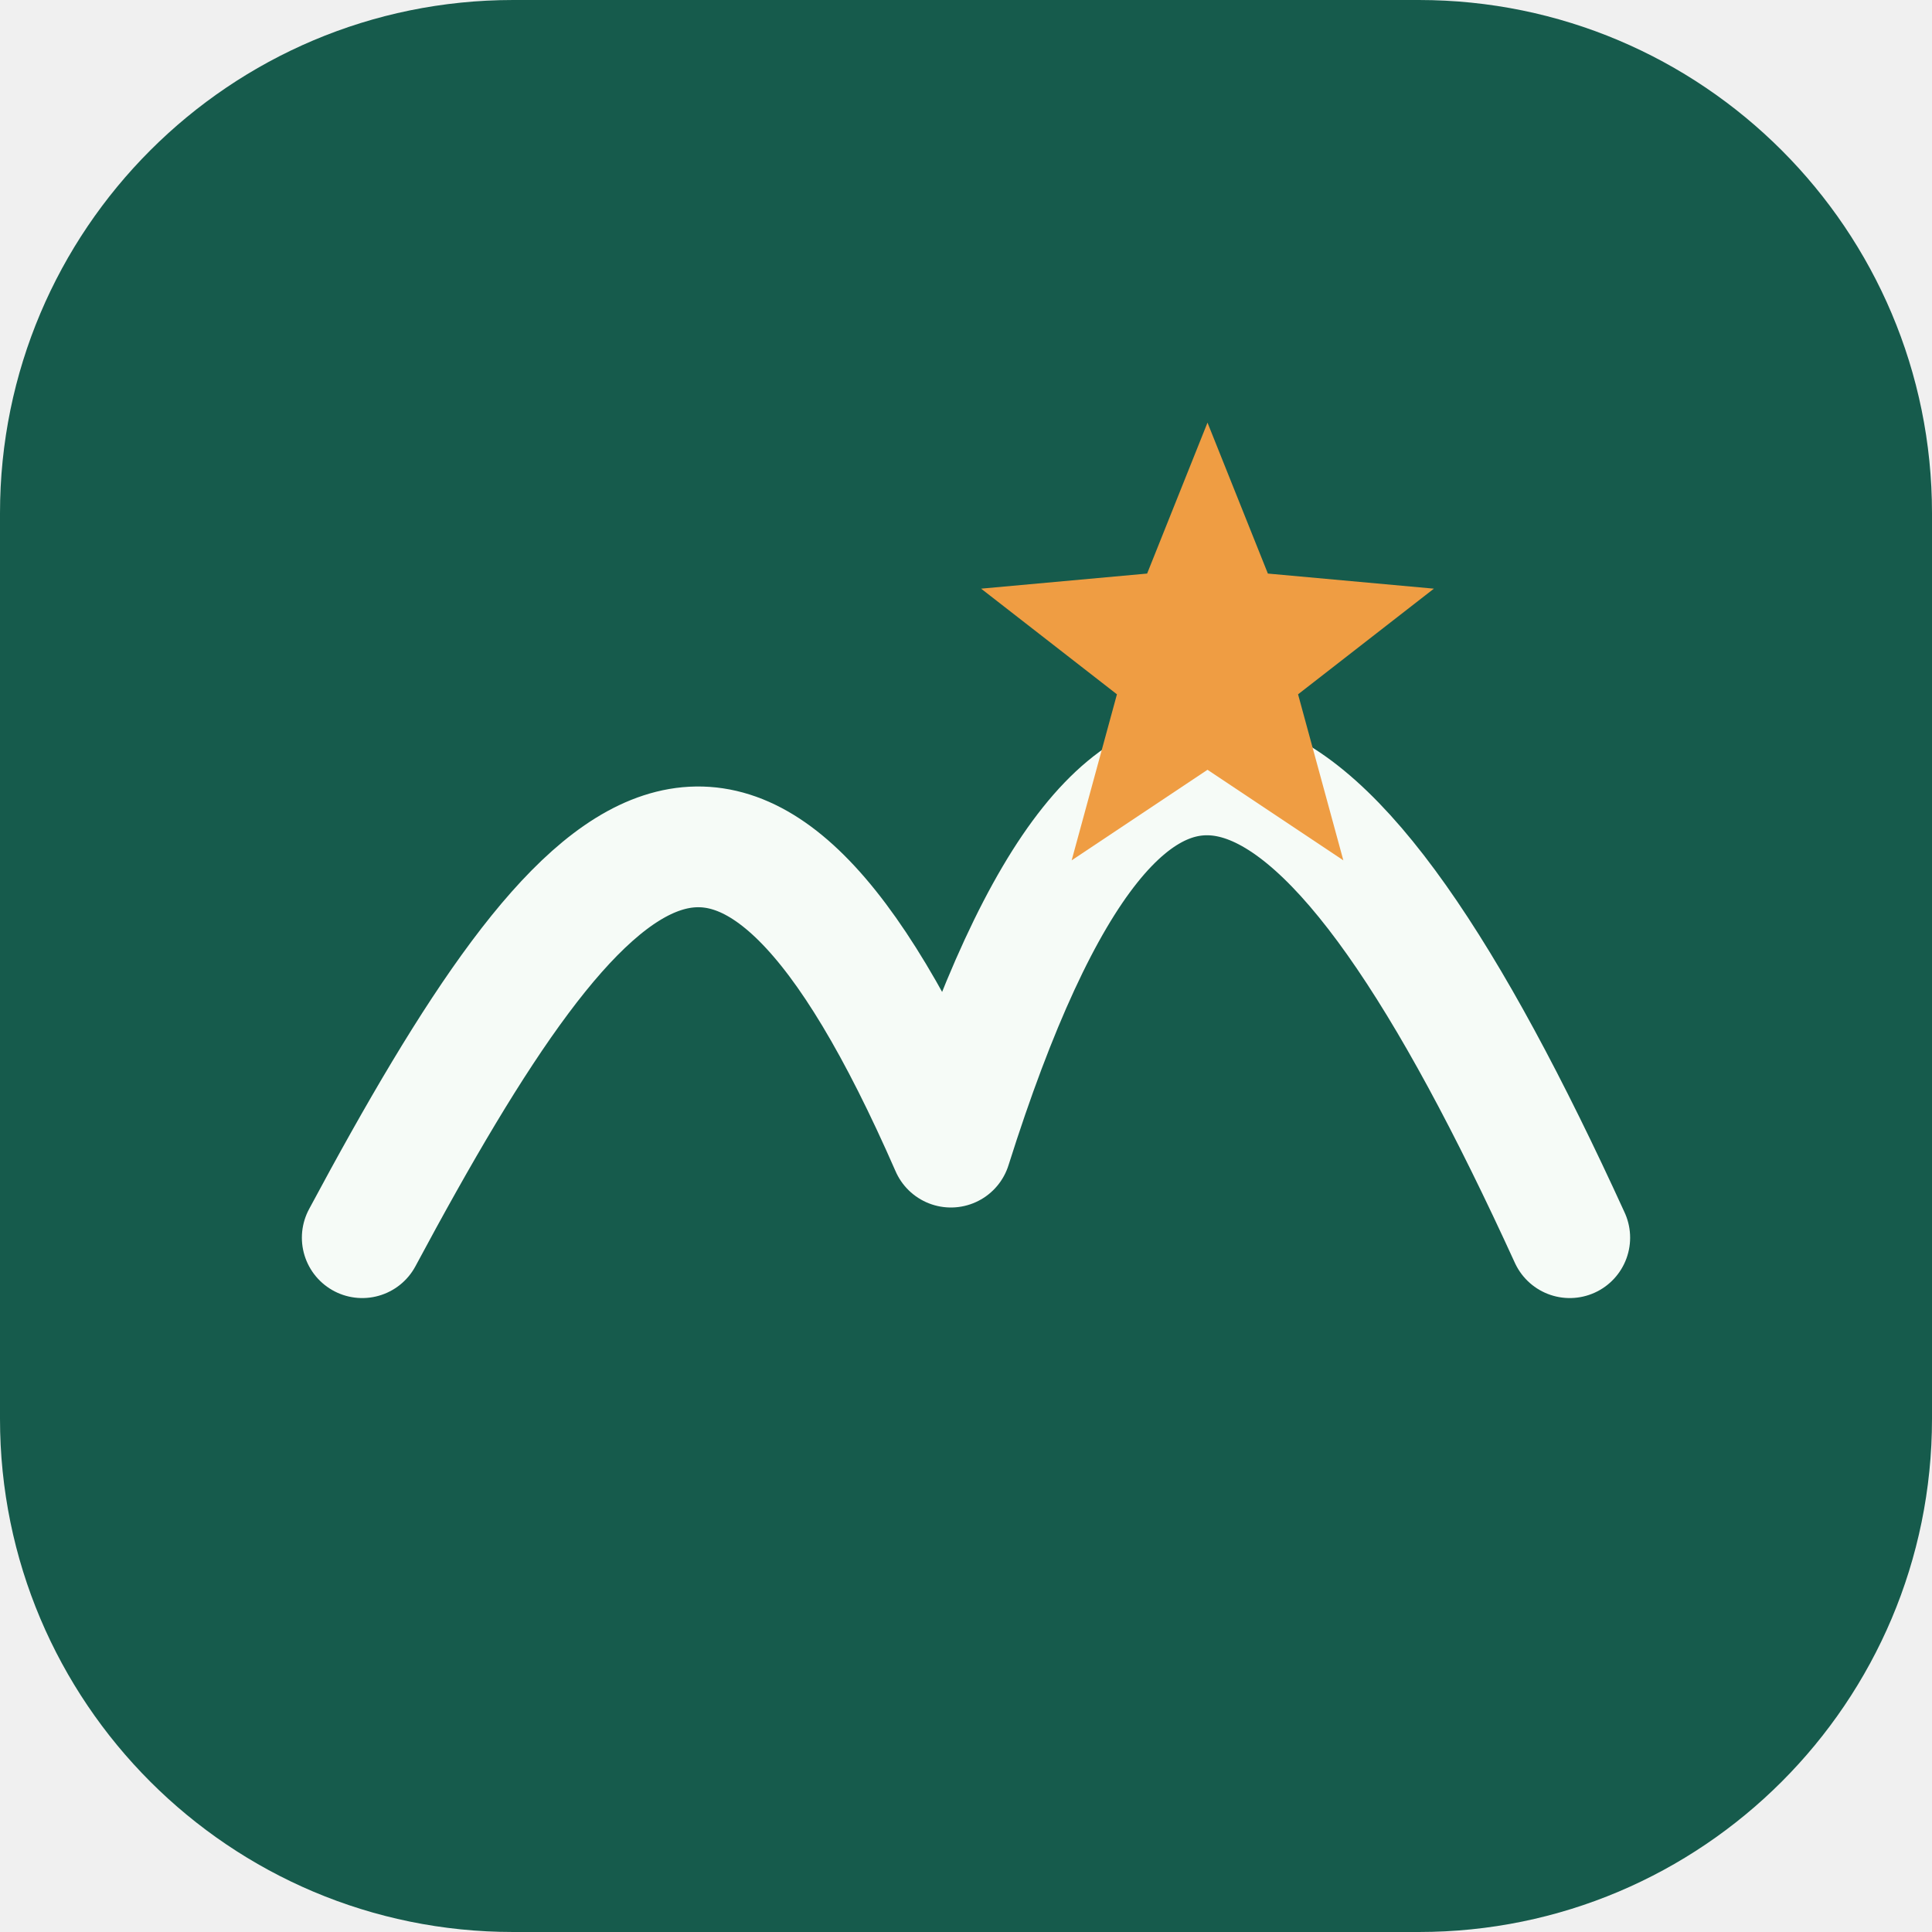
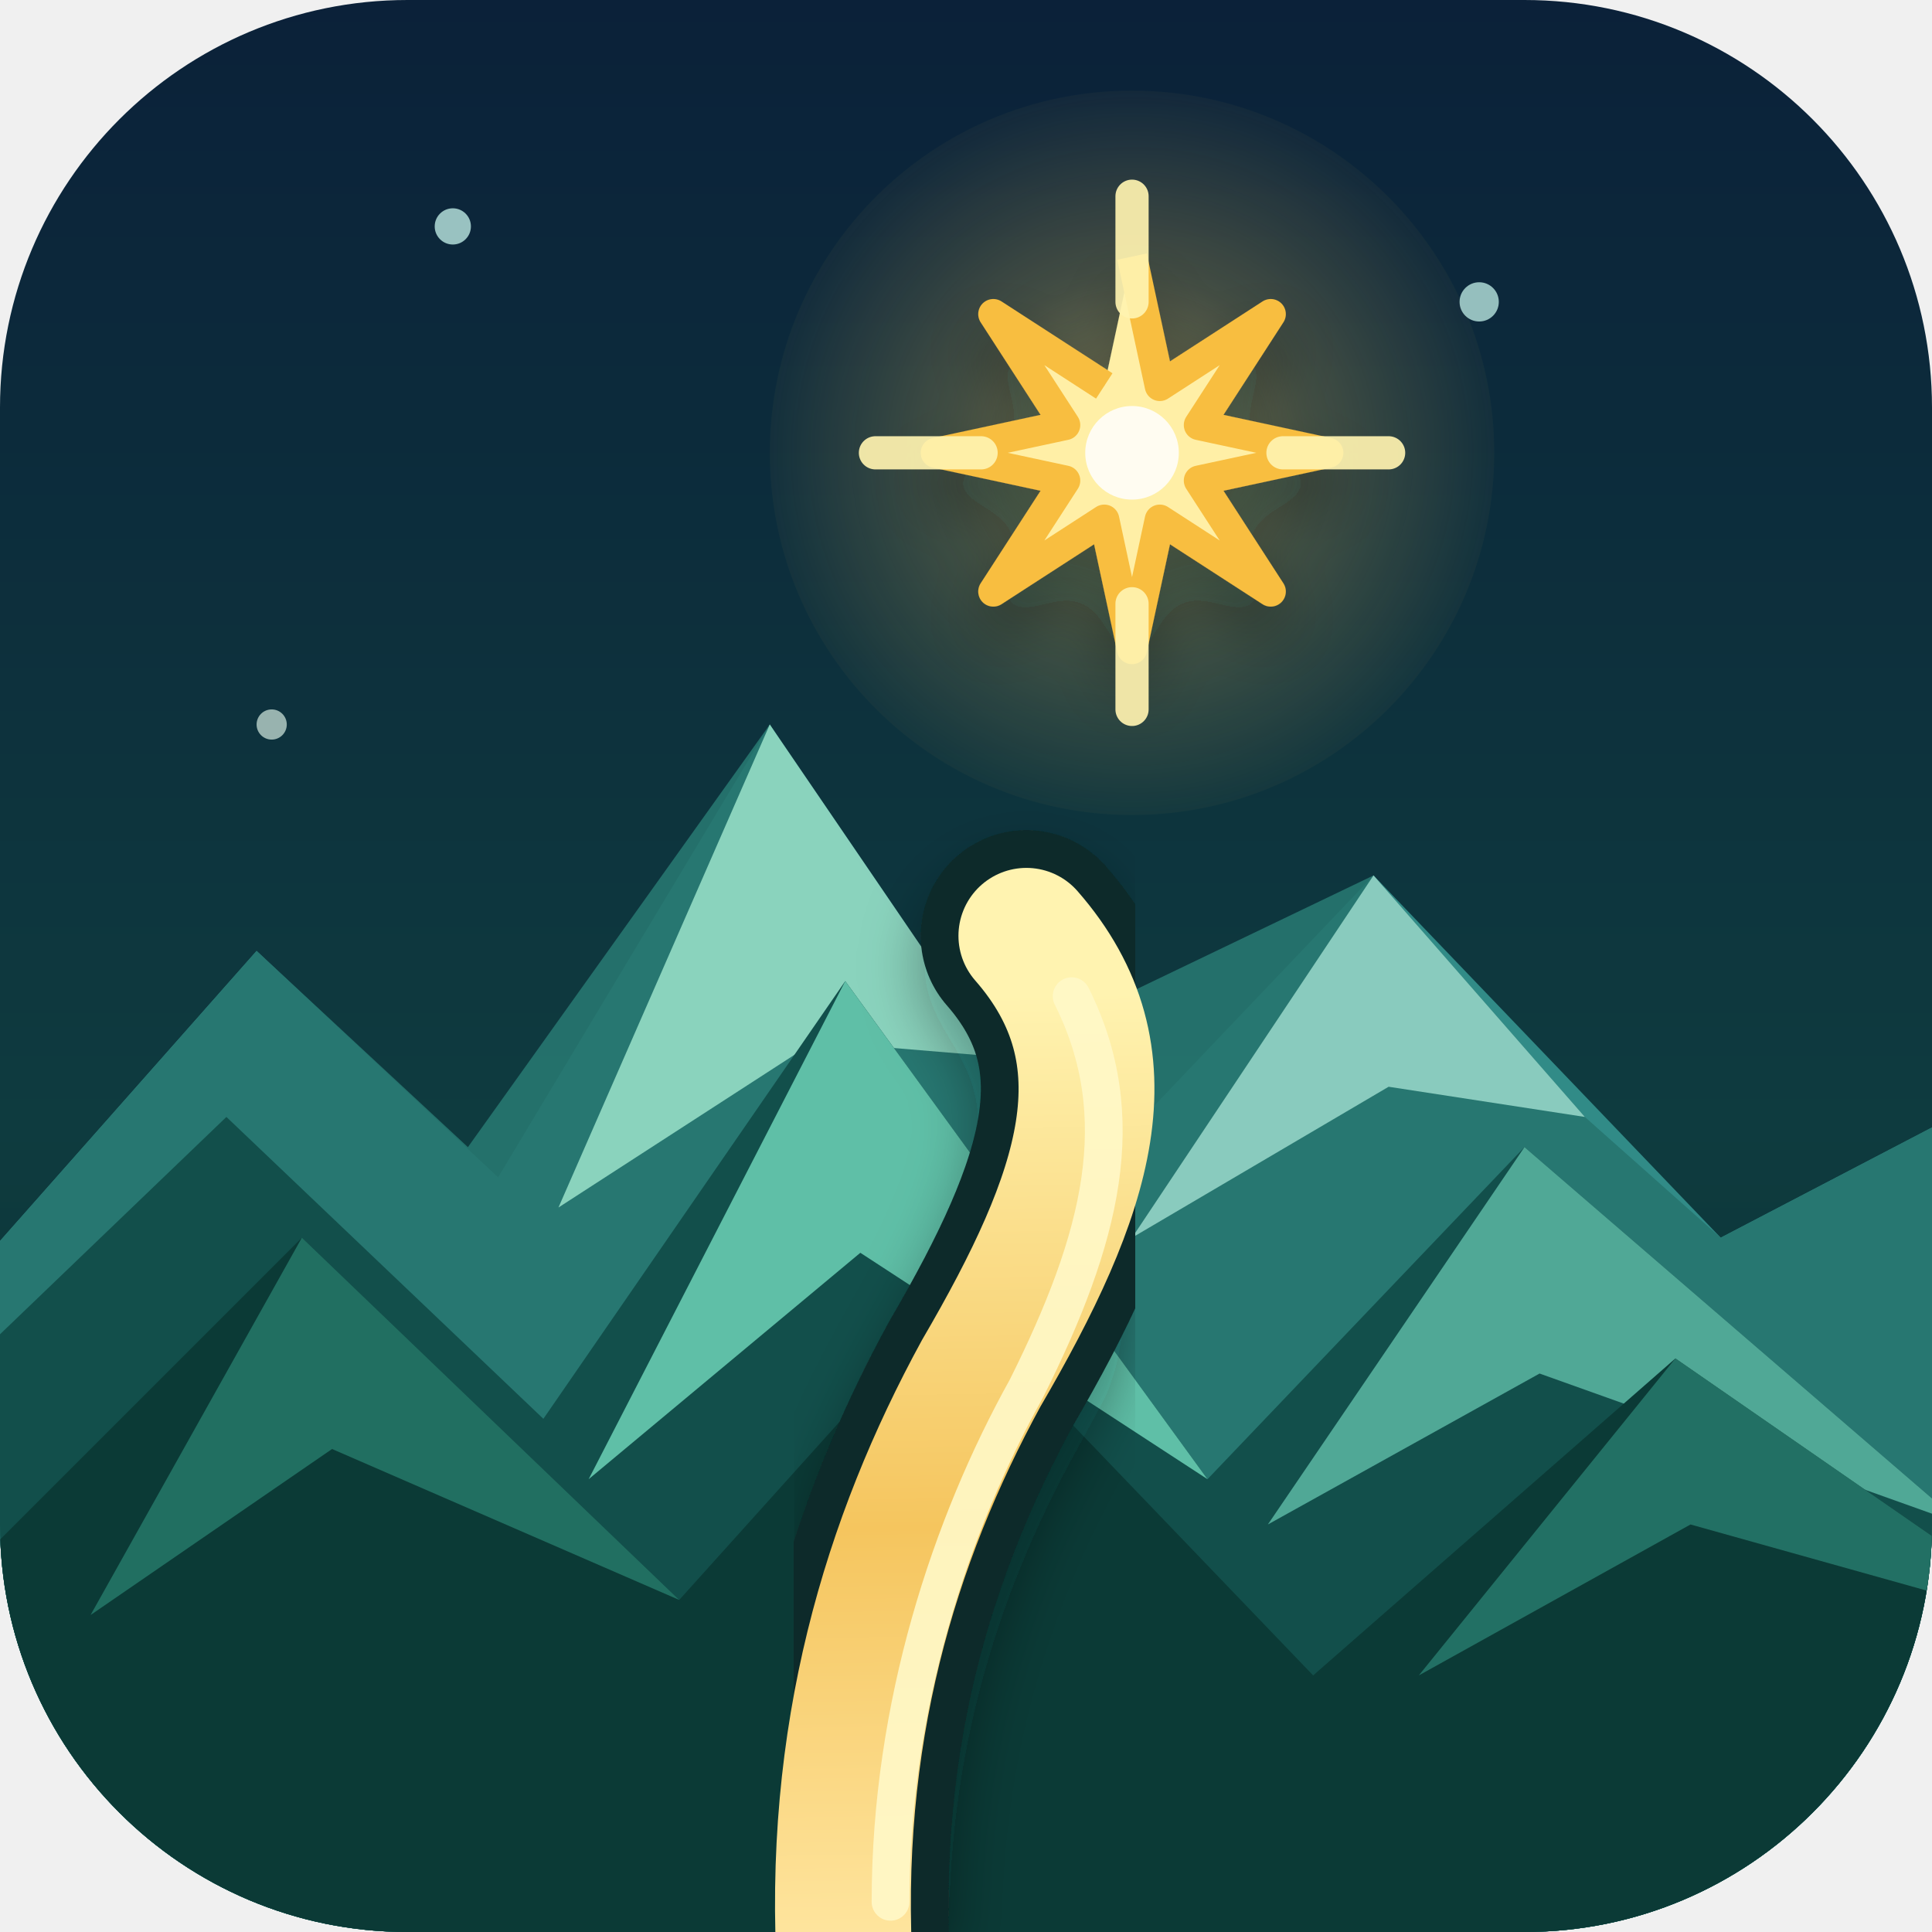
- <svg xmlns="http://www.w3.org/2000/svg" width="128" height="128" viewBox="0 0 128 128" fill="none">
-   <rect width="128" height="128" rx="34" fill="#165B4C" />
-   <path d="M24 82C39 54 49 44 63 76C75 38 88 47 104 82" stroke="#F6FBF7" stroke-width="8" stroke-linecap="round" stroke-linejoin="round" />
-   <path d="M80 28L84 38L95 39L86 46L89 57L80 51L71 57L74 46L65 39L76 38L80 28Z" fill="#EF9D43" />
+ <svg xmlns="http://www.w3.org/2000/svg" width="128" height="128" viewBox="0 0 128 128" fill="none" role="img" aria-label="StellarTrail product icon">
+   <defs>
+     <linearGradient id="sky" x1="64" y1="0" x2="64" y2="128" gradientUnits="userSpaceOnUse">
+       <stop stop-color="#0B2139" />
+       <stop offset="0.58" stop-color="#0E3B3F" />
+       <stop offset="1" stop-color="#092D2C" />
+     </linearGradient>
+     <linearGradient id="trail" x1="61" y1="66" x2="62" y2="130" gradientUnits="userSpaceOnUse">
+       <stop stop-color="#FFF3B0" />
+       <stop offset="0.55" stop-color="#F5C55E" />
+       <stop offset="1" stop-color="#FFE7A2" />
+     </linearGradient>
+     <radialGradient id="starGlow" cx="0" cy="0" r="1" gradientUnits="userSpaceOnUse" gradientTransform="translate(75 30) rotate(90) scale(26)">
+       <stop stop-color="#FFE48A" stop-opacity="0.52" />
+       <stop offset="0.45" stop-color="#F5C55E" stop-opacity="0.24" />
+       <stop offset="1" stop-color="#F5C55E" stop-opacity="0" />
+     </radialGradient>
+     <clipPath id="round">
+       <rect width="128" height="128" rx="27" />
+     </clipPath>
+     <filter id="softShadow" x="-20%" y="-20%" width="140%" height="150%" color-interpolation-filters="sRGB">
+       <feDropShadow dx="0" dy="2" stdDeviation="2" flood-color="#031817" flood-opacity="0.34" />
+     </filter>
+   </defs>
+   <g clip-path="url(#round)">
+     <rect width="128" height="128" fill="url(#sky)" />
+     <circle cx="75" cy="30" r="24" fill="url(#starGlow)" />
+     <circle cx="30" cy="15" r="1.2" fill="#A8D3CF" opacity="0.9" />
+     <circle cx="98" cy="20" r="1.3" fill="#A8D3CF" opacity="0.88" />
+     <circle cx="18" cy="48" r="1" fill="#D3EADF" opacity="0.7" />
+     <circle cx="48" cy="68" r="1.4" fill="#FFE8A3" opacity="0.82" />
+     <circle cx="63" cy="63" r="1.4" fill="#D3EADF" opacity="0.85" />
+     <path d="M-6 89L17 63L33 78L51 48L71 79L91 58L114 82L137 70V128H-6V89Z" fill="#318B87" />
+     <path d="M17 63L31 76L51 48L66 70L91 58L105 74L114 82L137 70V128H-6V89L17 63Z" fill="#26756F" opacity="0.92" />
+     <path d="M51 48L37 80L54 69L66 70L51 48Z" fill="#8FD7C1" opacity="0.95" />
+     <path d="M91 58L75 82L92 72L105 74L91 58Z" fill="#94D4C6" opacity="0.9" />
+     <path d="M-10 98L15 74L36 94L56 65L80 98L101 76L130 101V128H-10V98Z" fill="#124F4B" />
+     <path d="M56 65L39 98L57 83L80 98L56 65Z" fill="#5FBFA7" />
+     <path d="M101 76L84 101L102 91L130 101L101 76Z" fill="#57B19F" opacity="0.9" />
+     <path d="M-6 108L20 82L45 106L63 86L87 111L111 90L137 108V128H-6V108Z" fill="#0B3A36" />
+     <path d="M20 82L6 107L22 96L45 106L20 82Z" fill="#27806F" opacity="0.76" />
+     <path d="M111 90L94 111L112 101L137 108L111 90Z" fill="#2E8A79" opacity="0.68" />
+     <path d="M56 131C55 115 59 102 65 91C72 79 75 70 68 62" stroke="#072C29" stroke-width="14" stroke-linecap="round" filter="url(#softShadow)" />
+     <path d="M56 131C55 115 59 102 65 91C72 79 75 70 68 62" stroke="url(#trail)" stroke-width="9" stroke-linecap="round" />
+     <path d="M59 126C59 113 63 101 68 92C73 82 75 74 71 66" stroke="#FFF8C8" stroke-width="2.5" stroke-linecap="round" opacity="0.9" />
+     <path d="M75.00,17.00 76.84,25.57 84.19,20.81 79.43,28.16 88.00,30.00 79.43,31.84 84.19,39.19 76.84,34.43 75.00,43.00 73.16,34.43 65.81,39.19 70.57,31.84 62.00,30.00 70.57,28.16 65.81,20.81 73.16,25.57" fill="#FFEFA6" stroke="#F8BE3F" stroke-width="2" stroke-linejoin="round" filter="url(#softShadow)" />
+     <circle cx="75" cy="30" r="3.1" fill="#FFFFFF" opacity="0.84" />
+     <path d="M75 13V20M75 40V47M58 30H65M85 30H92" stroke="#FFF3B0" stroke-width="2.2" stroke-linecap="round" opacity="0.92" />
+   </g>
</svg>
